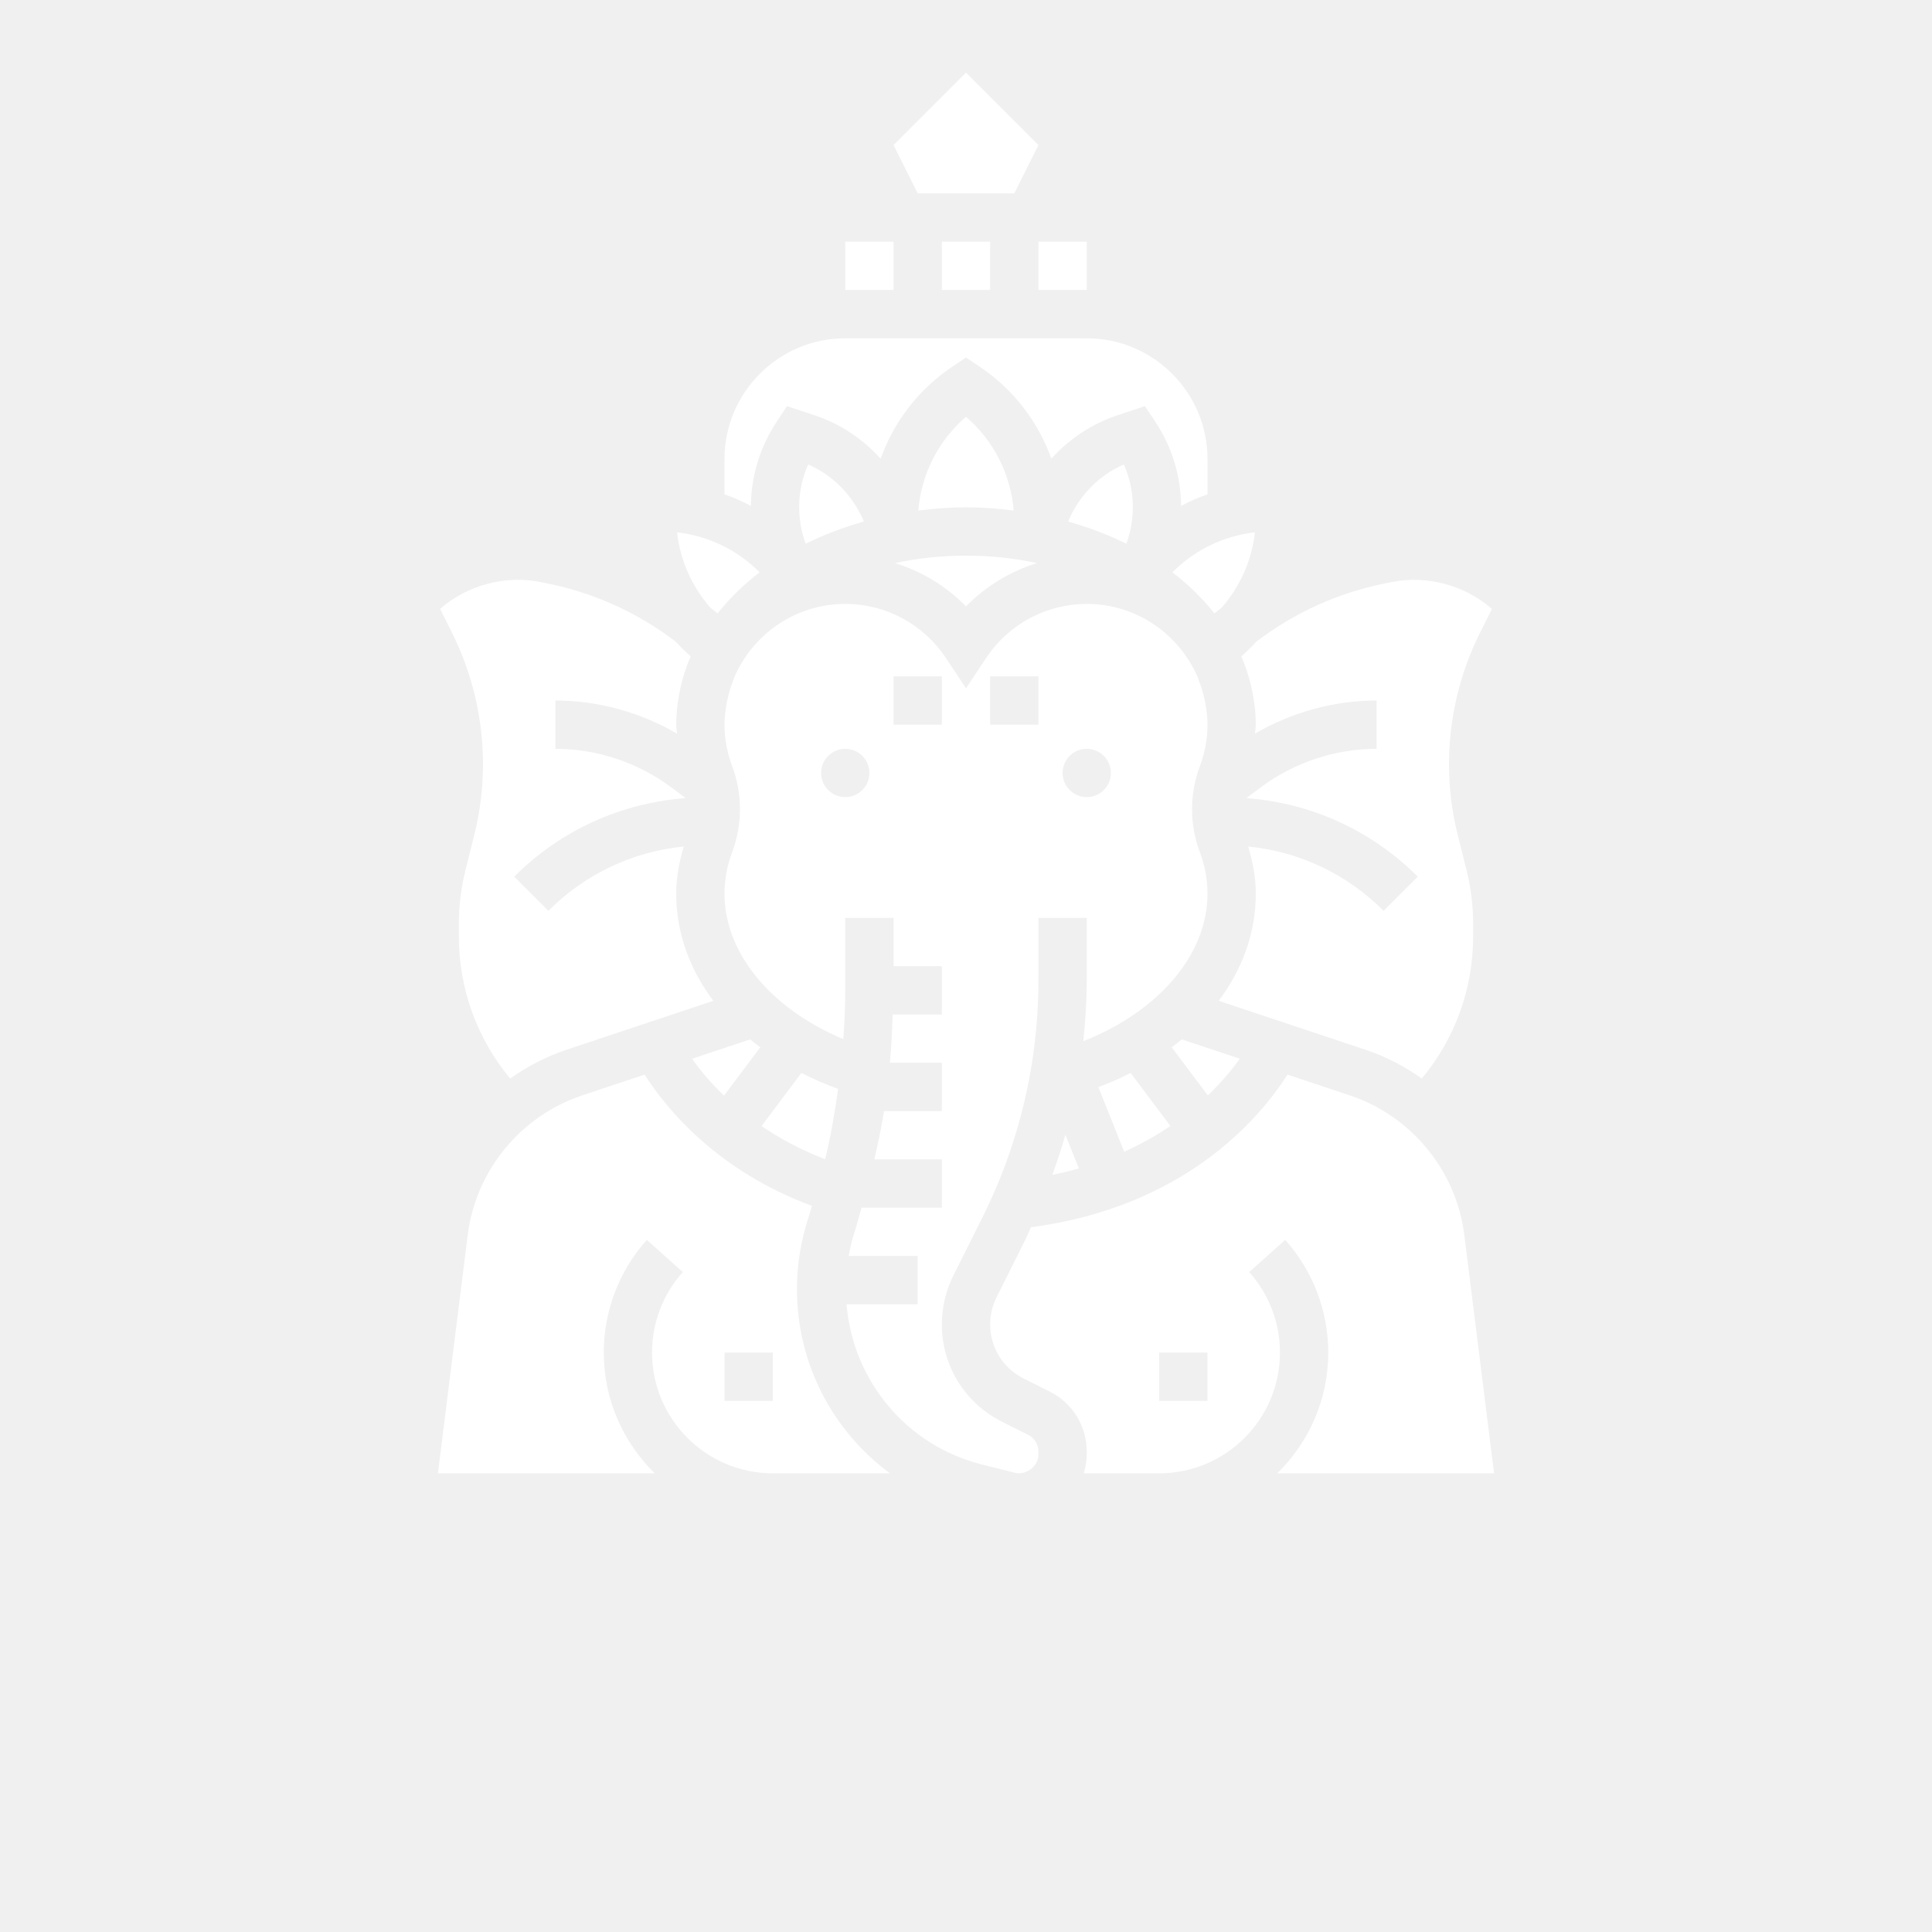
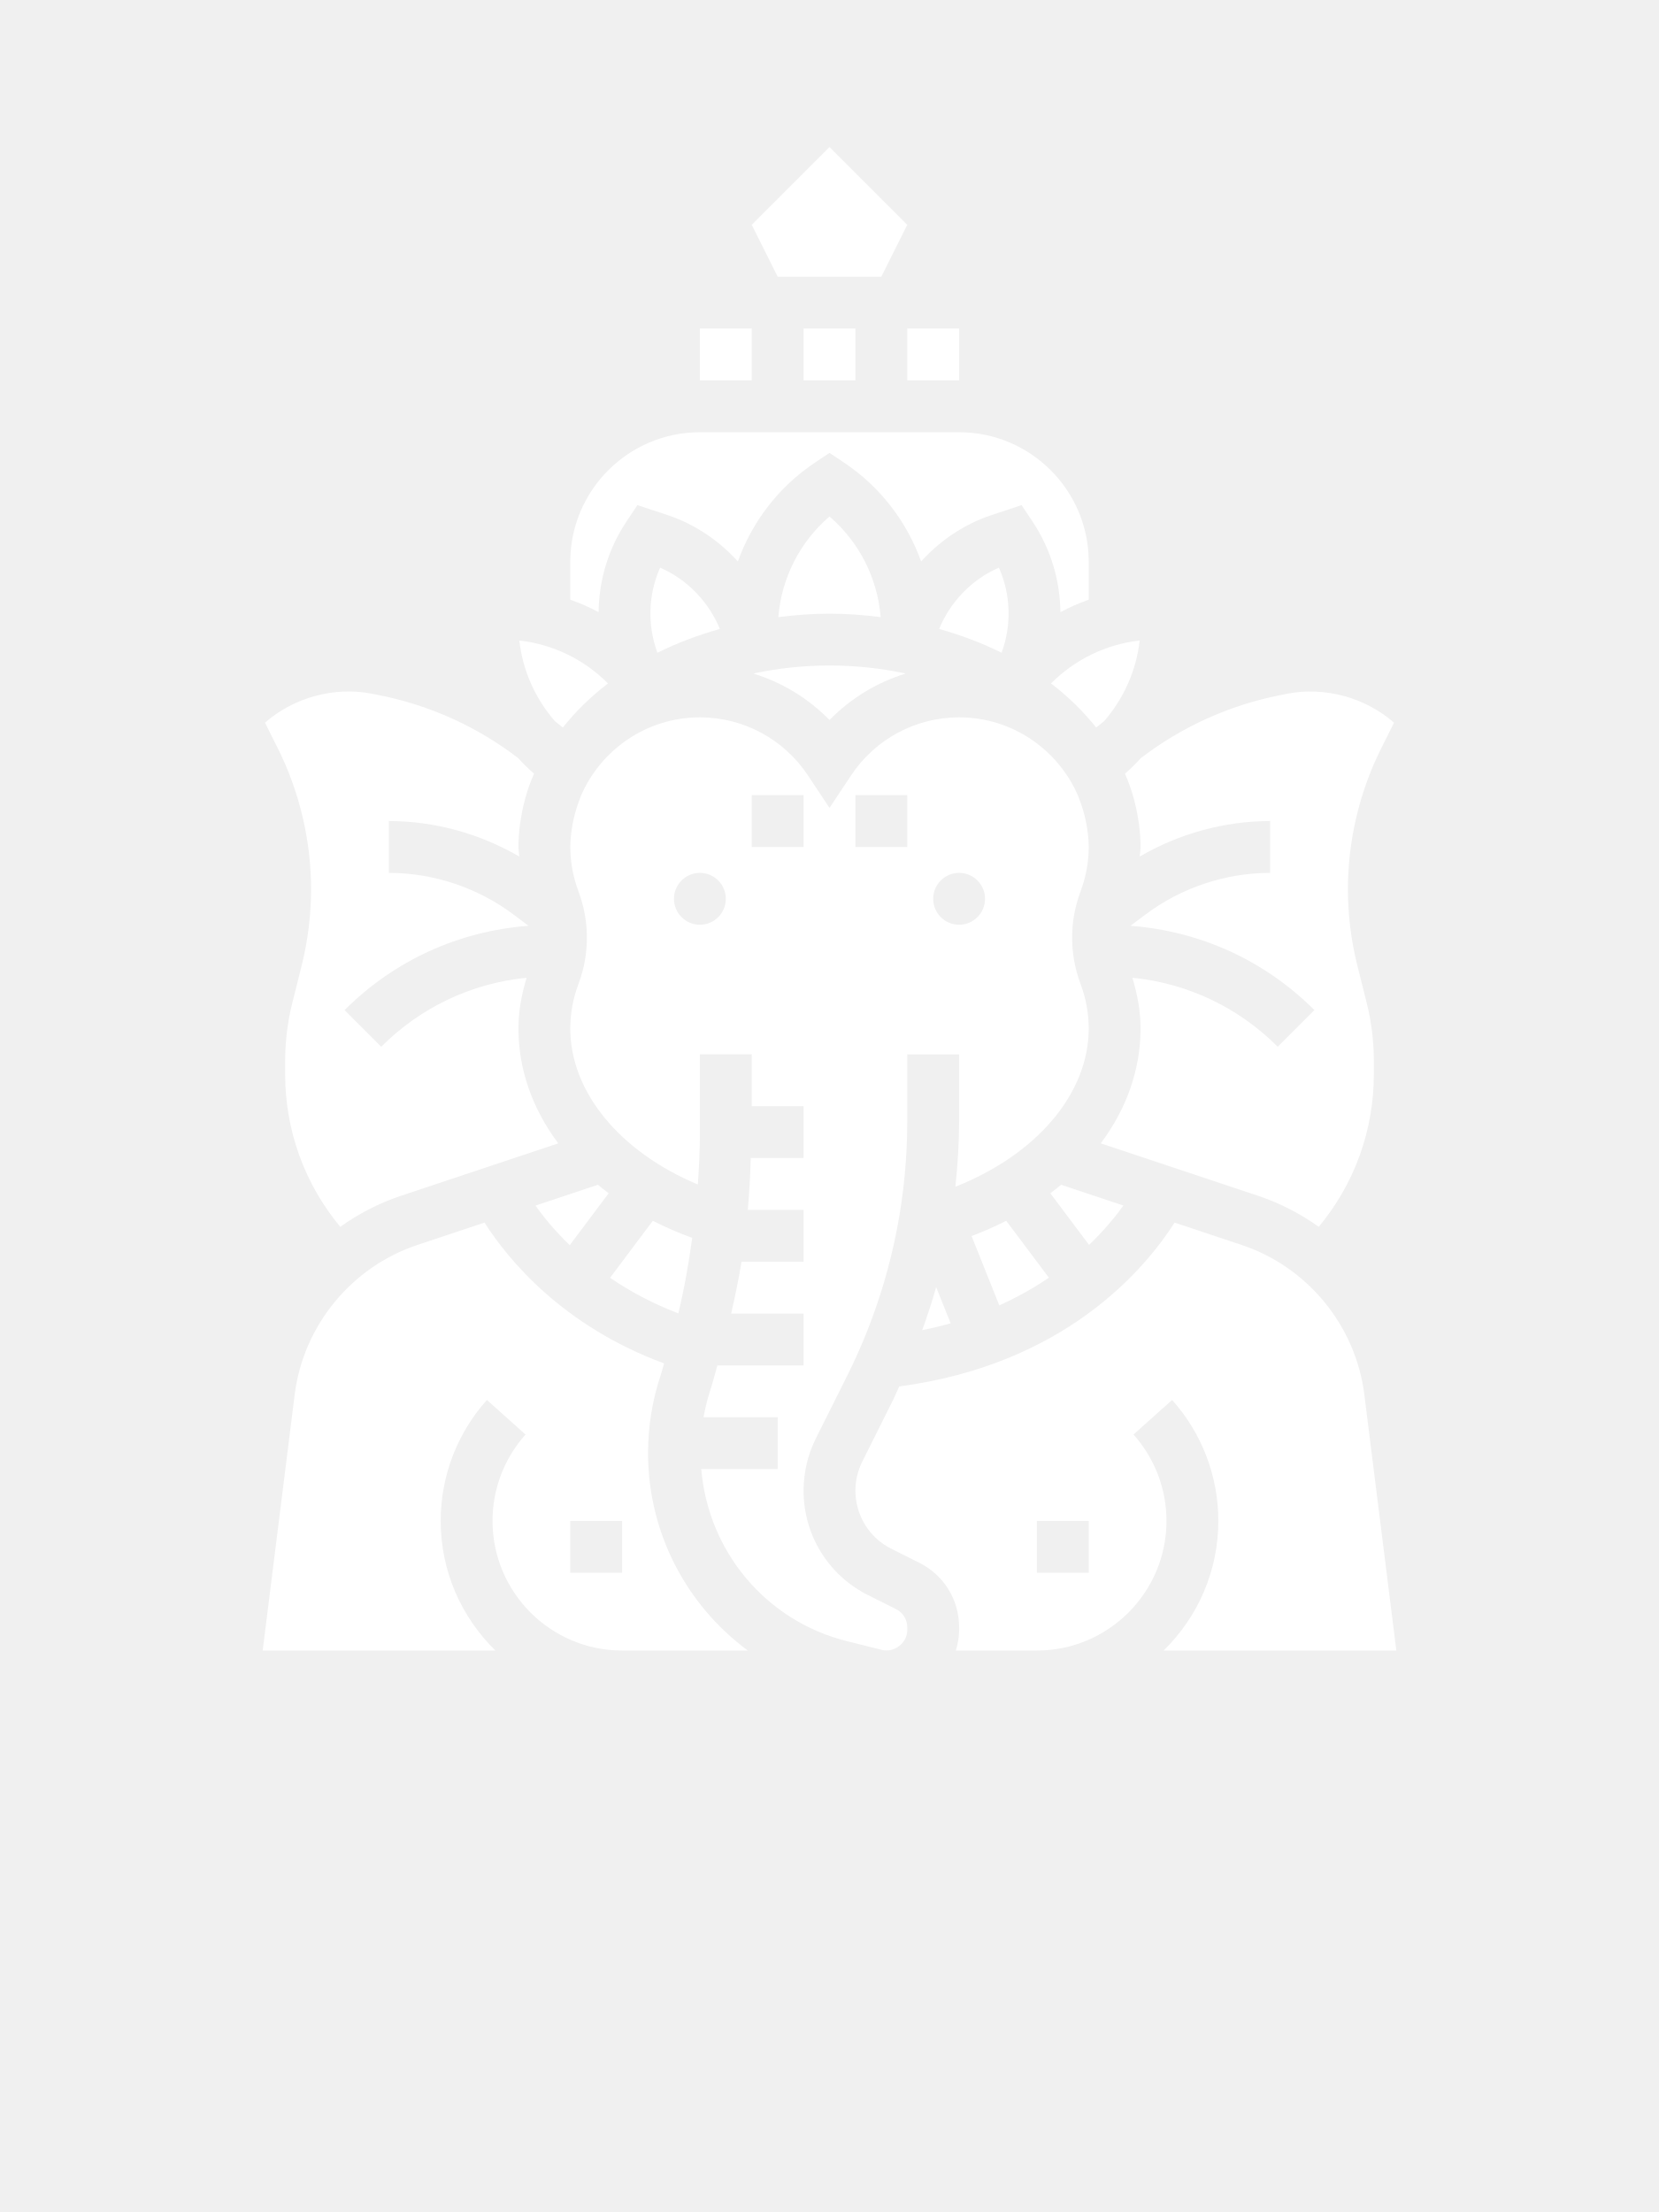
- <svg xmlns="http://www.w3.org/2000/svg" version="1.1" x="0px" y="0px" viewBox="0 0 64 80" style="enable-background:new 0 0 64 64;" width="100px" height="100px" fill="#fff" xml:space="preserve">
+ <svg xmlns="http://www.w3.org/2000/svg" version="1.1" x="0px" y="0px" viewBox="0 0 64 80" style="enable-background:new 0 0 64 64;" width="75px" height="100px" fill="#fff" xml:space="preserve">
  <g>
    <rect x="27" y="10.007" width="2" height="2" />
    <path d="M36.228,21.595c0.853,0.242,1.664,0.547,2.411,0.921c0.39-1.065,0.358-2.24-0.103-3.283   C37.49,19.683,36.669,20.543,36.228,21.595z" />
    <path d="M25.361,22.516c0.748-0.374,1.558-0.679,2.411-0.921c-0.441-1.051-1.262-1.911-2.308-2.362   C25.003,20.277,24.971,21.452,25.361,22.516z" />
    <path d="M24.168,17.453l0.424-0.635l1.158,0.385c1.055,0.352,1.983,0.981,2.715,1.789c0.553-1.537,1.579-2.883,2.98-3.817   L32,14.805l0.555,0.37c1.401,0.934,2.427,2.28,2.98,3.817c0.732-0.808,1.66-1.437,2.714-1.788l1.159-0.386l0.424,0.635   c0.708,1.063,1.064,2.279,1.075,3.497c0.35-0.19,0.716-0.347,1.093-0.482v-1.46c0-2.757-2.243-5-5-5H27c-2.757,0-5,2.243-5,5v1.46   c0.376,0.134,0.743,0.291,1.093,0.482C23.104,19.731,23.459,18.515,24.168,17.453z" />
    <path d="M33.974,21.14c-0.124-1.508-0.83-2.9-1.974-3.881c-1.145,0.98-1.85,2.372-1.974,3.881c0.644-0.08,1.3-0.133,1.974-0.133   S33.33,21.059,33.974,21.14z" />
    <path d="M32,25.109c0.819-0.837,1.83-1.451,2.939-1.792c-0.93-0.201-1.917-0.31-2.939-0.31s-2.009,0.109-2.939,0.31   C30.17,23.658,31.181,24.272,32,25.109z" />
    <path d="M40.519,43.366l1.495,1.993c0.568-0.548,1.004-1.073,1.324-1.519l-2.403-0.801C40.8,43.151,40.661,43.259,40.519,43.366z" />
    <rect x="31" y="10.007" width="2" height="2" />
    <path d="M42.288,25.399c0.1-0.083,0.202-0.163,0.304-0.243c0.756-0.871,1.243-1.951,1.373-3.113   c-1.302,0.146-2.503,0.735-3.42,1.656C41.214,24.209,41.795,24.782,42.288,25.399z" />
    <path d="M43.747,28.171c0.006,0.021,0.011,0.042,0.016,0.063c0.064,0.245,0.115,0.494,0.153,0.748   c0.009,0.056,0.019,0.112,0.026,0.169C43.977,29.433,44,29.717,44,30.007c0,0.124-0.027,0.246-0.034,0.37   c1.523-0.885,3.271-1.37,5.034-1.37v2c-1.719,0-3.424,0.568-4.801,1.6l-0.589,0.442c2.681,0.2,5.176,1.331,7.096,3.251   l-1.414,1.414c-1.525-1.525-3.489-2.451-5.607-2.661C43.877,35.694,44,36.347,44,37.007c0,1.602-0.55,3.117-1.536,4.434   l6.069,2.023c0.847,0.282,1.631,0.692,2.341,1.196C52.25,43.005,53,40.944,53,38.765v-0.497c0-0.756-0.093-1.51-0.275-2.242   l-0.362-1.445C52.122,33.619,52,32.628,52,31.636c0-1.874,0.443-3.751,1.281-5.428l0.497-0.994c-1.116-0.98-2.689-1.406-4.15-1.113   l-0.271,0.055c-1.957,0.391-3.774,1.221-5.341,2.419c-0.192,0.214-0.401,0.414-0.617,0.606   C43.54,27.499,43.655,27.831,43.747,28.171z" />
    <path d="M21.712,25.399c0.493-0.617,1.074-1.19,1.743-1.7c-0.916-0.921-2.117-1.51-3.42-1.656c0.13,1.162,0.616,2.242,1.373,3.113   C21.509,25.236,21.612,25.315,21.712,25.399z" />
    <polygon points="34,8.007 35,6.007 32,3.007 29,6.007 30,8.007  " />
    <rect x="35" y="10.007" width="2" height="2" />
    <path d="M26.704,45.089c-0.533-0.195-1.041-0.414-1.521-0.66l-1.648,2.198c0.74,0.505,1.61,0.981,2.633,1.373   C26.401,47.039,26.569,46.067,26.704,45.089z" />
    <path d="M36.673,48.383l-0.558-1.395c-0.155,0.559-0.343,1.111-0.539,1.66C35.955,48.57,36.324,48.484,36.673,48.383z" />
    <path d="M37.481,45.017l1.07,2.674c0.715-0.325,1.353-0.686,1.912-1.068l-1.646-2.194C38.393,44.646,37.946,44.84,37.481,45.017z" />
    <path d="M34.568,59.41l-1.074-0.537C31.956,58.103,31,56.557,31,54.836c0-0.697,0.165-1.396,0.477-2.019l1.201-2.402   c0.271-0.54,0.522-1.102,0.75-1.668C34.471,46.137,35,43.388,35,40.579v-2.571h2v2.571c0,0.852-0.055,1.696-0.144,2.535   C39.974,41.883,42,39.531,42,37.007c0-0.581-0.107-1.161-0.318-1.724c-0.429-1.146-0.429-2.407,0-3.552   C41.893,31.168,42,30.588,42,30.007c0-0.304-0.038-0.599-0.09-0.889c-0.016-0.09-0.037-0.178-0.058-0.267   c-0.054-0.227-0.122-0.449-0.206-0.663c-0.021-0.055-0.038-0.112-0.061-0.166c-0.77-1.771-2.533-3.015-4.584-3.015   c-1.679,0-3.236,0.837-4.167,2.238L32,28.5l-0.833-1.255c-0.931-1.401-2.488-2.238-4.167-2.238c-2.051,0-3.814,1.244-4.584,3.015   c-0.023,0.055-0.04,0.111-0.061,0.166c-0.084,0.214-0.152,0.436-0.206,0.663c-0.021,0.089-0.042,0.177-0.058,0.267   c-0.052,0.29-0.09,0.585-0.09,0.889c0,0.581,0.107,1.161,0.318,1.724c0.429,1.146,0.429,2.407,0,3.552   C22.107,35.846,22,36.426,22,37.007c0,2.464,1.928,4.768,4.921,6.021C26.965,42.374,27,41.718,27,41.059v-3.052h2v2h2v2h-2.038   c-0.02,0.669-0.052,1.336-0.114,2H31v2h-2.394c-0.107,0.671-0.25,1.336-0.4,2H31v2h-3.324c-0.1,0.336-0.181,0.677-0.292,1.011   c-0.108,0.324-0.181,0.656-0.244,0.989H30v2h-2.947c0.265,3.169,2.484,5.853,5.615,6.637l1.362,0.341   c0.457,0.112,0.97-0.264,0.97-0.759v-0.118C35,59.81,34.835,59.542,34.568,59.41z M37,31.007c0.552,0,1,0.448,1,1   c0,0.552-0.448,1-1,1s-1-0.448-1-1C36,31.455,36.448,31.007,37,31.007z M33,28.007h2v2h-2V28.007z M27,33.007c-0.552,0-1-0.448-1-1   c0-0.552,0.448-1,1-1s1,0.448,1,1C28,32.56,27.552,33.007,27,33.007z M29,30.007v-2h2v2H29z" />
    <path d="M12,31.636c0,0.992-0.122,1.982-0.362,2.943l-0.362,1.447C11.093,36.758,11,37.512,11,38.268v0.497   c0,2.179,0.75,4.24,2.126,5.895c0.71-0.504,1.494-0.913,2.341-1.196l6.069-2.023C20.55,40.124,20,38.609,20,37.007   c0-0.66,0.123-1.313,0.314-1.954c-2.118,0.21-4.082,1.135-5.607,2.661L13.293,36.3c1.92-1.92,4.415-3.051,7.096-3.251L19.8,32.607   c-1.376-1.031-3.081-1.6-4.8-1.6v-2c1.763,0,3.511,0.485,5.034,1.37C20.027,30.254,20,30.131,20,30.007   c0-0.29,0.023-0.575,0.058-0.856c0.007-0.057,0.017-0.113,0.026-0.17c0.038-0.254,0.088-0.503,0.152-0.747   c0.006-0.021,0.011-0.042,0.016-0.064c0.093-0.341,0.208-0.672,0.349-0.99c-0.217-0.192-0.425-0.393-0.617-0.606   c-1.567-1.198-3.383-2.028-5.34-2.419l-0.273-0.055c-1.454-0.294-3.032,0.133-4.148,1.113l0.497,0.994   C11.557,27.885,12,29.762,12,31.636z" />
    <path d="M53.867,61.007l-1.234-9.873c-0.332-2.659-2.189-4.925-4.732-5.773l-2.588-0.863c-1.187,1.859-4.288,5.482-10.625,6.321   c-0.076,0.162-0.141,0.332-0.22,0.49l-1.201,2.403C33.092,54.06,33,54.449,33,54.836c0,0.958,0.532,1.819,1.389,2.247l1.074,0.537   C36.411,58.095,37,59.047,37,60.108v0.118c0,0.273-0.052,0.532-0.126,0.781H40c2.757,0,5-2.243,5-5   c0-1.232-0.452-2.416-1.273-3.333l1.49-1.334C46.367,52.625,47,54.283,47,56.007c0,1.958-0.81,3.728-2.111,5H53.867z M42,58.007h-2   v-2h2V58.007z" />
    <path d="M21.979,45.369l1.502-2.003c-0.142-0.107-0.281-0.215-0.416-0.327l-2.409,0.803C20.976,44.29,21.408,44.819,21.979,45.369z   " />
    <path d="M25,53.384c0-1.021,0.164-2.029,0.487-2.999c0.05-0.15,0.084-0.304,0.131-0.454c-3.909-1.447-5.999-3.983-6.928-5.434   L16.1,45.361c-2.543,0.849-4.4,3.114-4.732,5.773l-1.234,9.873h8.978c-1.3-1.272-2.111-3.042-2.111-5   c0-1.725,0.633-3.382,1.783-4.667l1.49,1.334C19.452,53.591,19,54.775,19,56.007c0,2.757,2.243,5,5,5h4.85   C26.485,59.262,25,56.47,25,53.384z M24,58.007h-2v-2h2V58.007z" />
  </g>
</svg>
